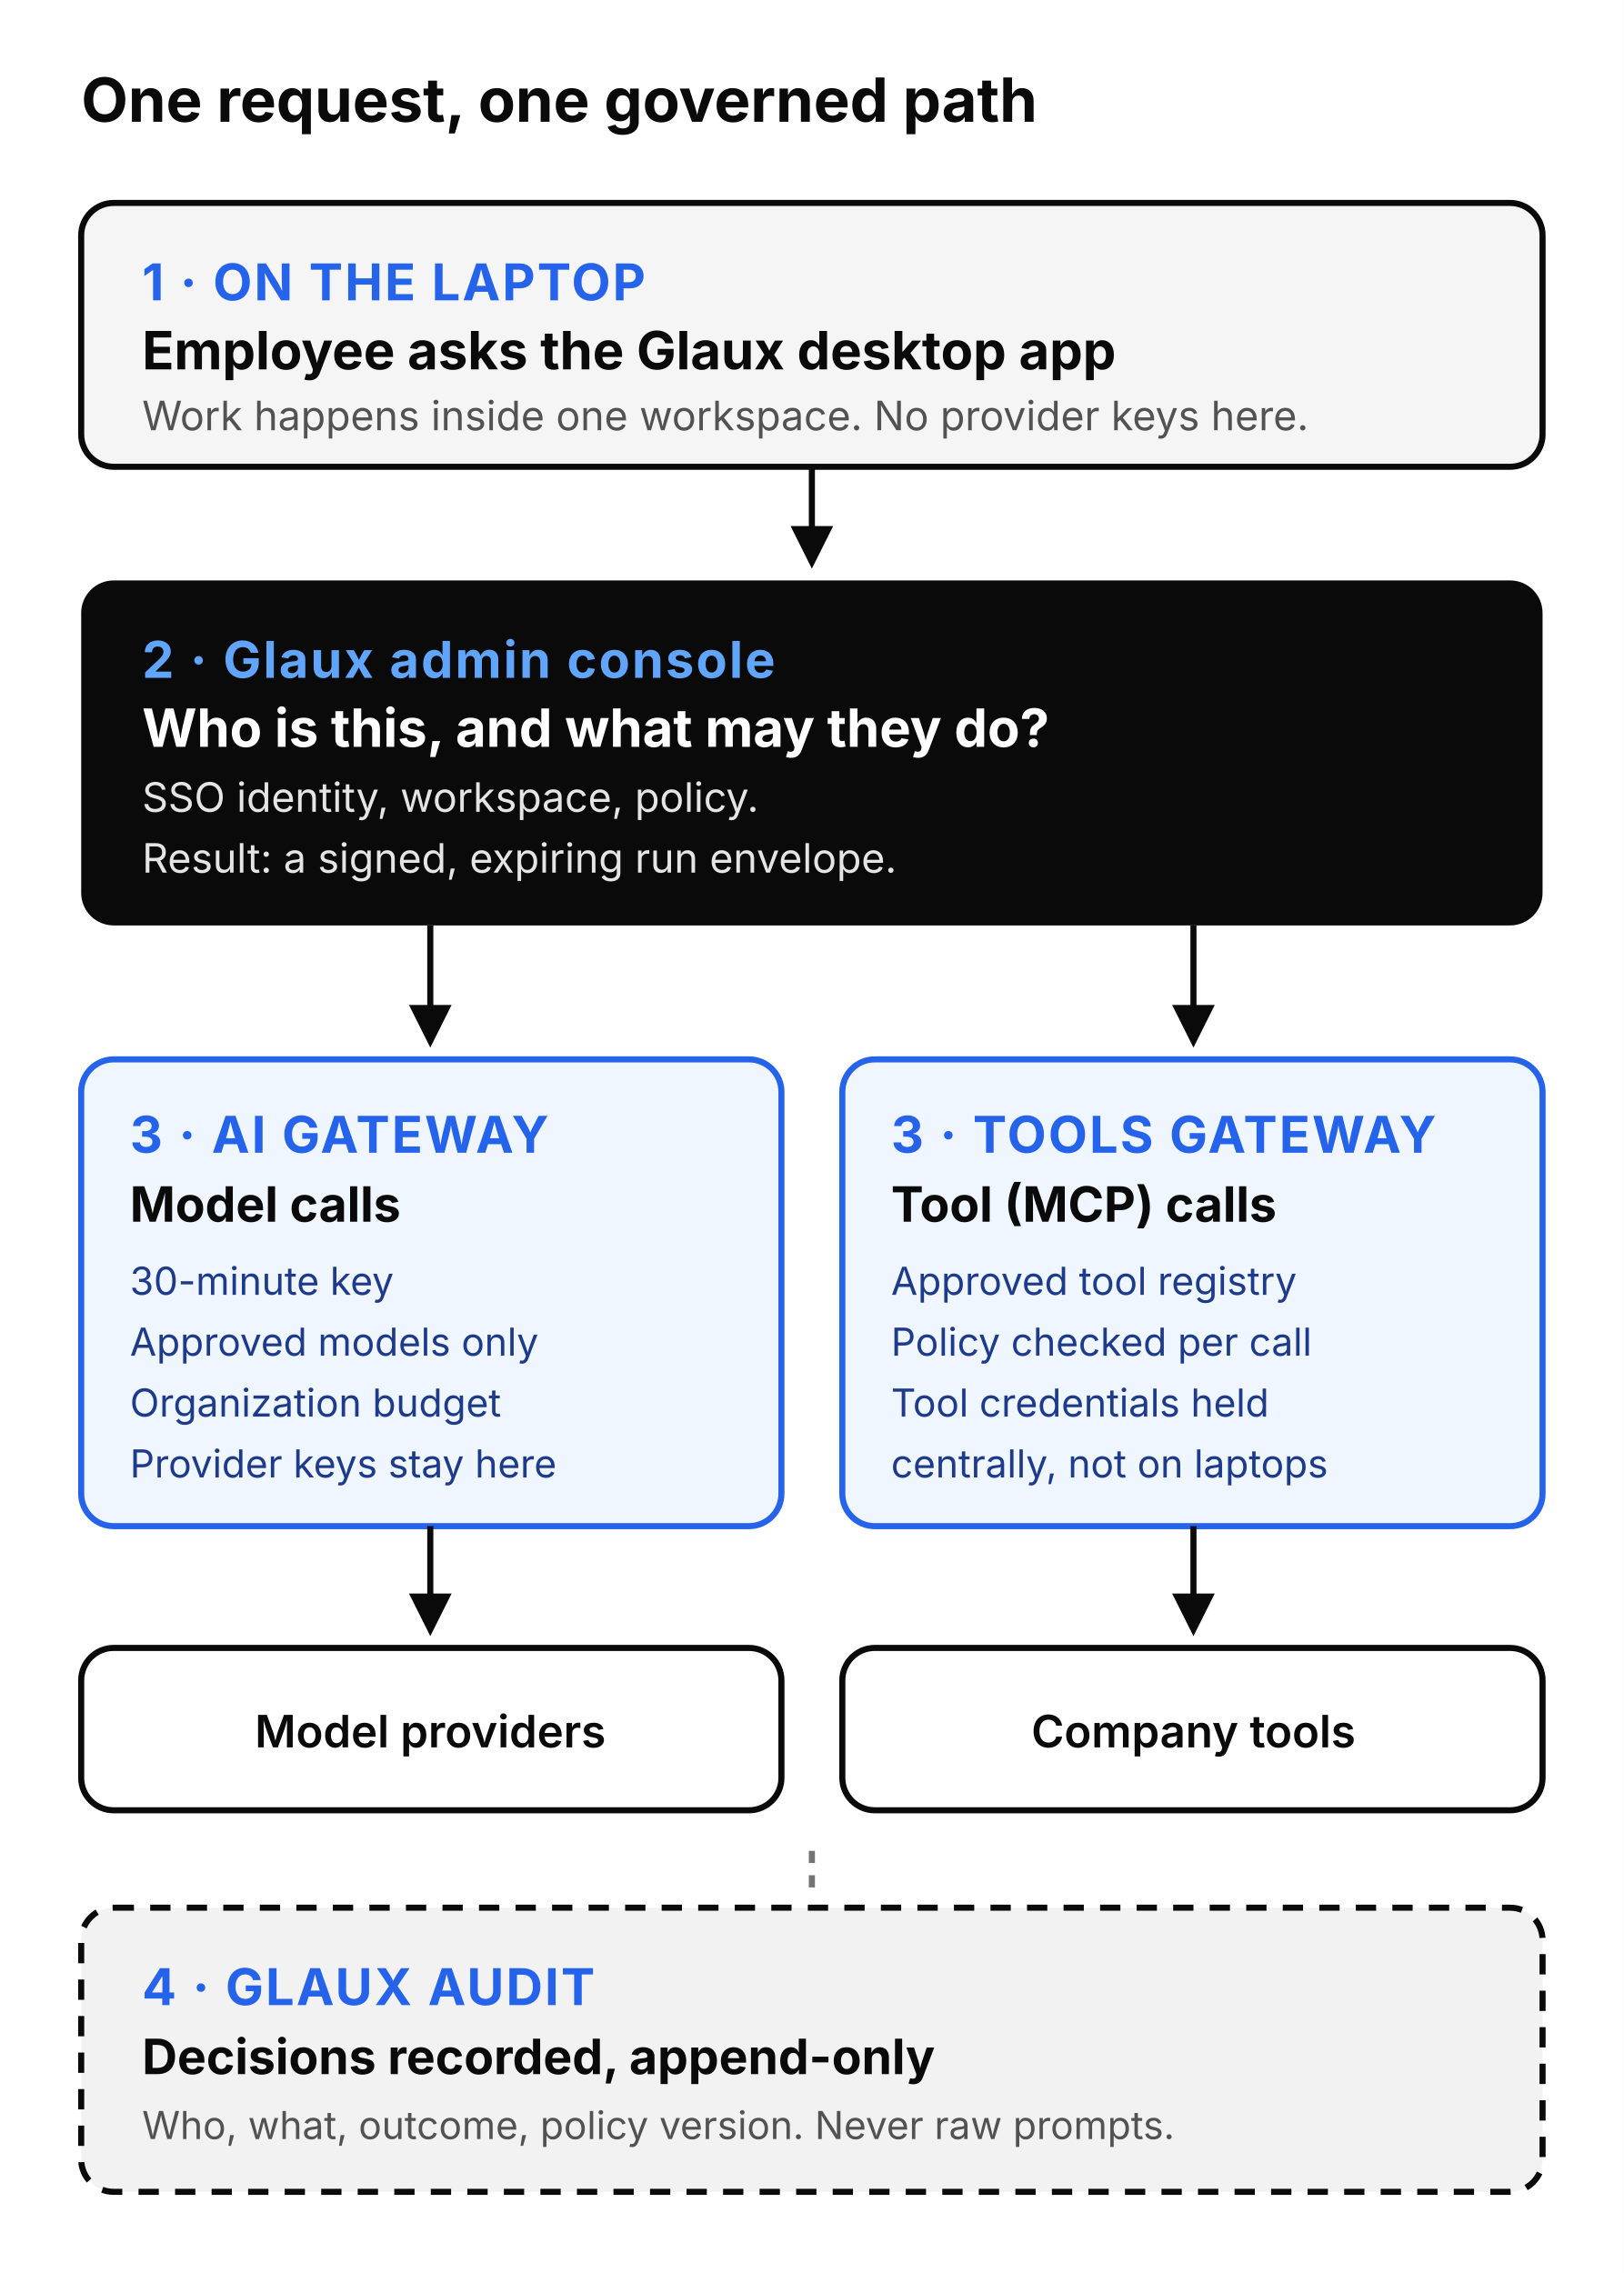
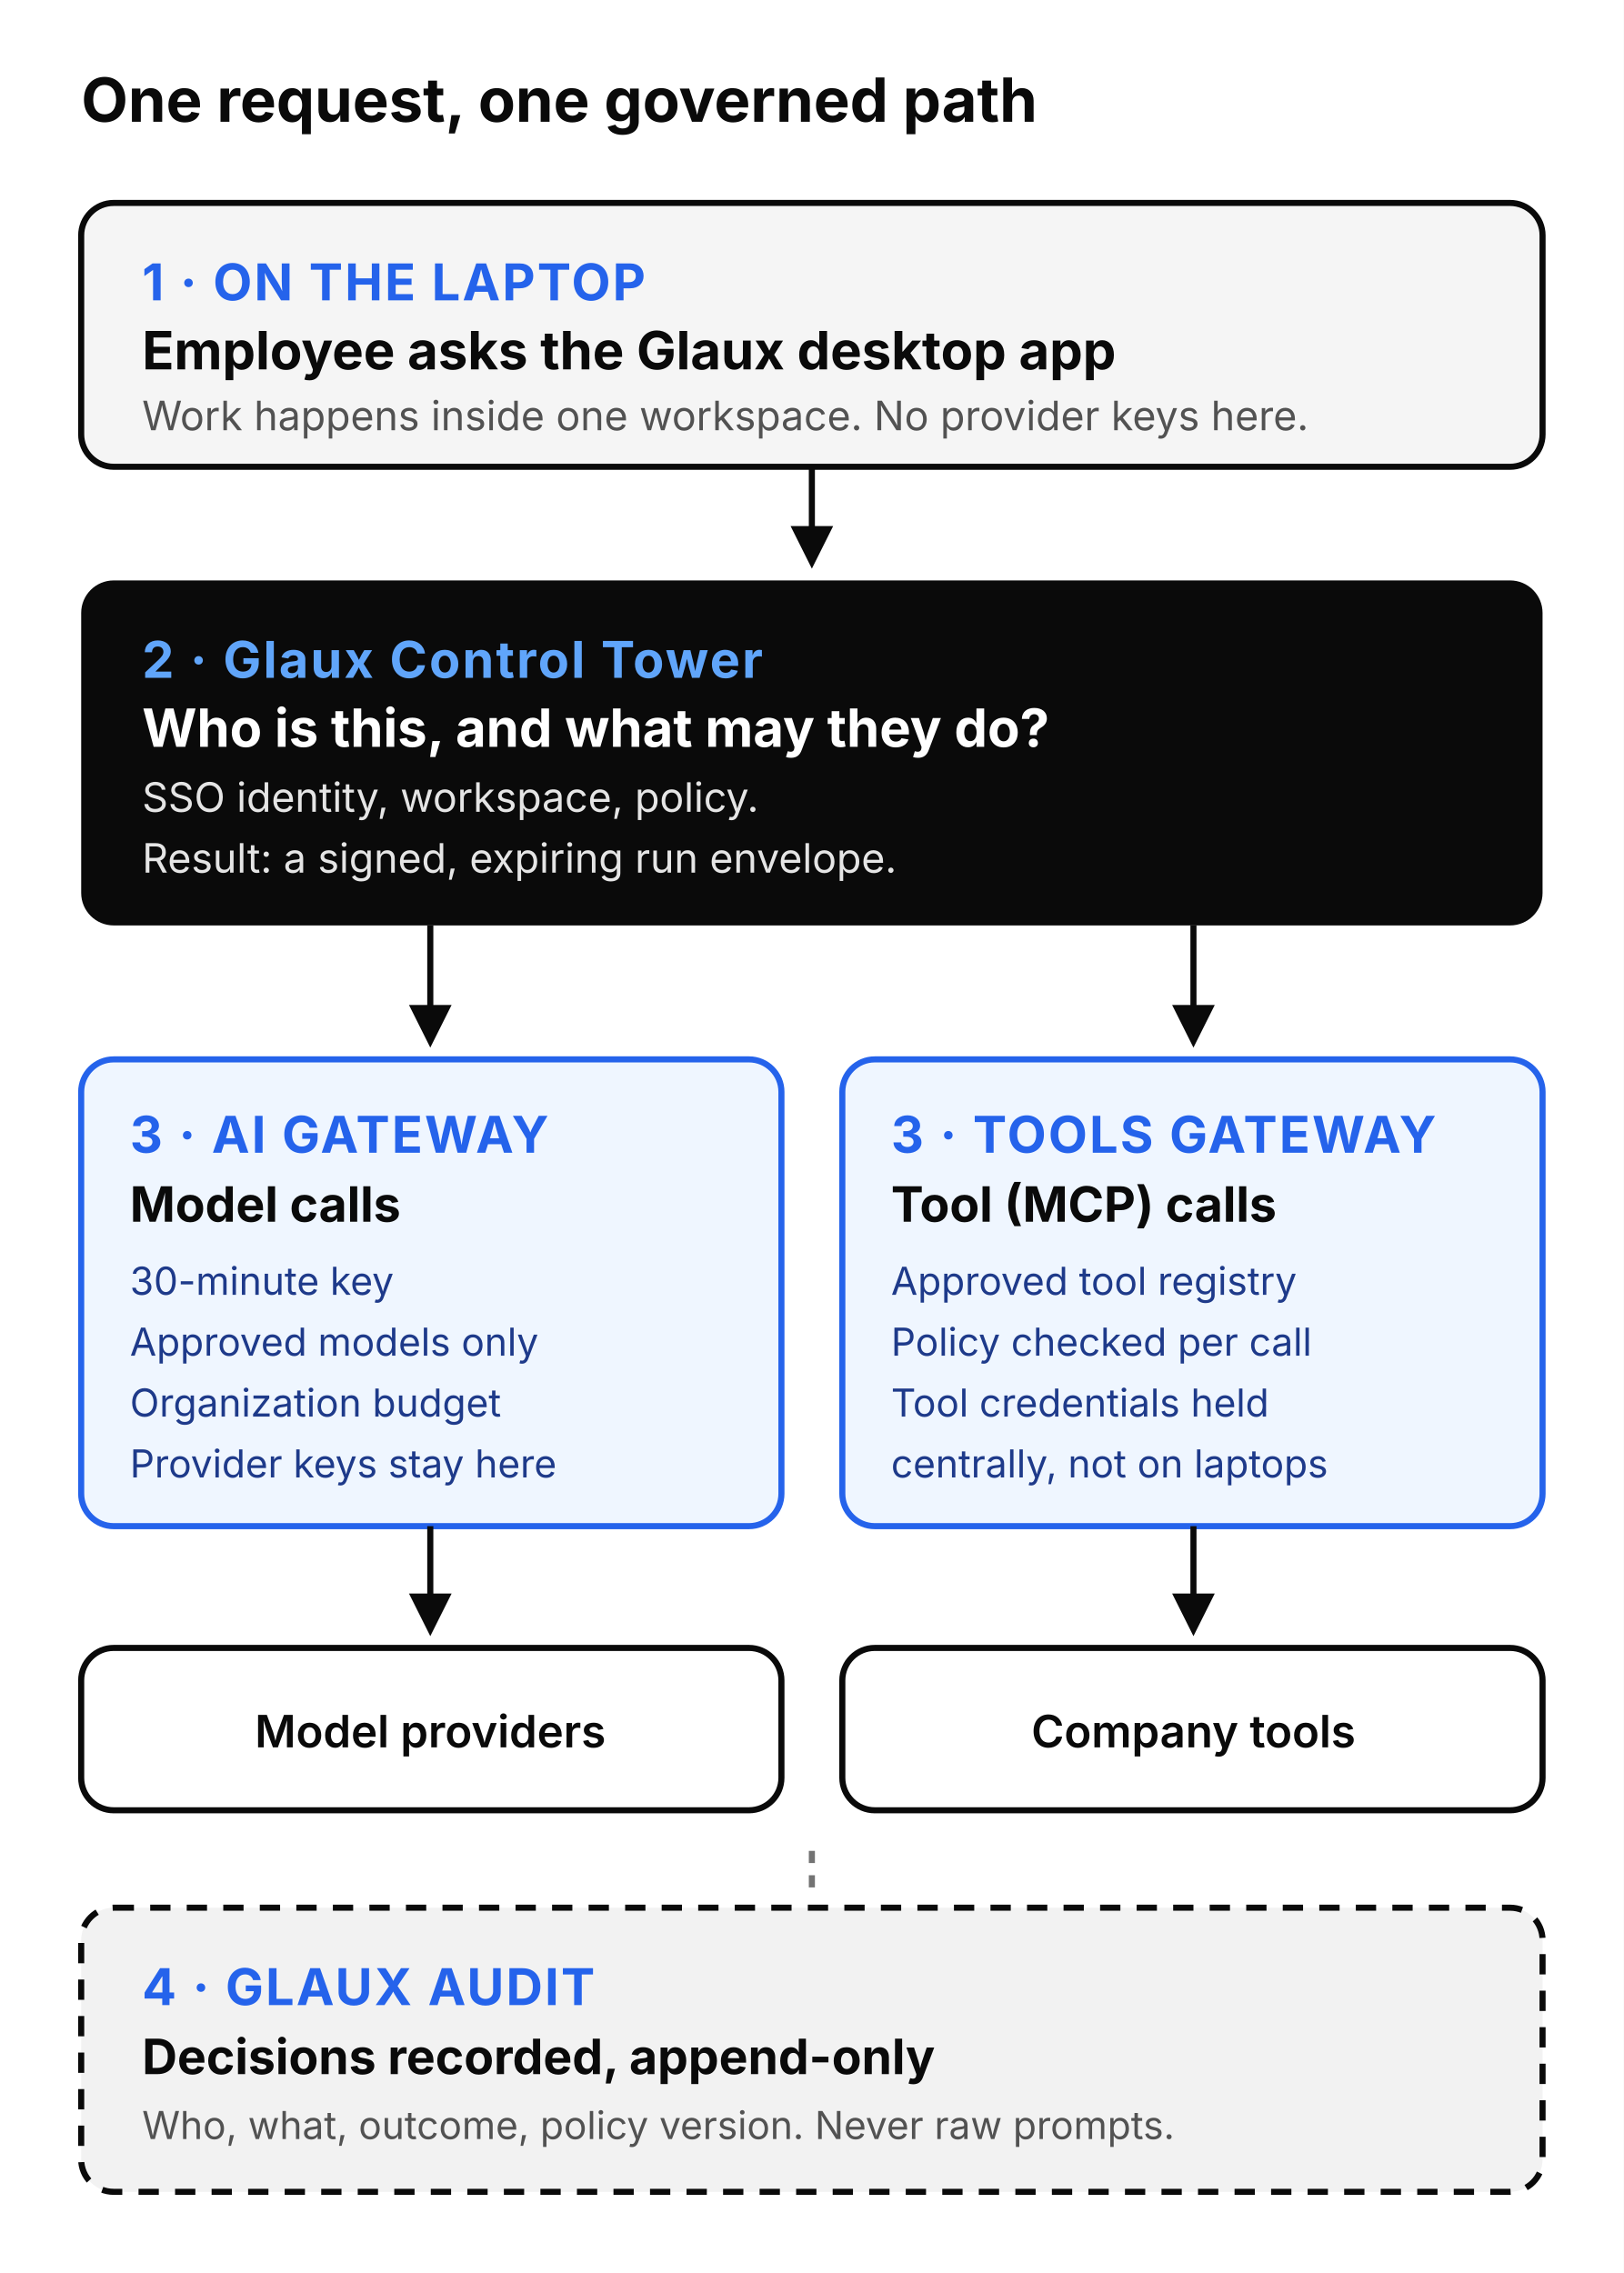
<svg xmlns="http://www.w3.org/2000/svg" viewBox="0 0 800 1120" role="img" aria-labelledby="t d" font-family="Inter, ui-sans-serif, system-ui, sans-serif">
  <defs>
    <marker id="a" viewBox="0 0 10 10" refX="8" refY="5" markerWidth="7" markerHeight="7" orient="auto">
      <path d="M0 0 10 5 0 10z" fill="#0a0a0a" />
    </marker>
  </defs>
  <rect width="800" height="1120" fill="#ffffff" />
  <text x="40" y="60" font-size="30" font-weight="700" fill="#0a0a0a">One request, one governed path</text>
  <rect x="40" y="100" width="720" height="130" rx="16" fill="#f5f5f5" stroke="#0a0a0a" stroke-width="3" />
  <text x="70" y="148" font-size="25" font-weight="700" fill="#2563eb" letter-spacing="1">1 · ON THE LAPTOP</text>
  <text x="70" y="182" font-size="26" font-weight="700" fill="#0a0a0a">Employee asks the Glaux desktop app</text>
  <text x="70" y="212" font-size="20" fill="#525252">Work happens inside one workspace. No provider keys here.</text>
  <path d="M400 230v46" stroke="#0a0a0a" stroke-width="3" marker-end="url(#a)" />
  <rect x="40" y="286" width="720" height="170" rx="16" fill="#0a0a0a" />
-   <text x="70" y="334" font-size="25" font-weight="700" fill="#60a5fa" letter-spacing="1">2 · Glaux admin console</text>
+   <text x="70" y="334" font-size="25" font-weight="700" fill="#60a5fa" letter-spacing="1">2 · Glaux Control Tower</text>
  <text x="70" y="368" font-size="26" font-weight="700" fill="#ffffff">Who is this, and what may they do?</text>
  <text x="70" y="400" font-size="20" fill="#e5e5e5">SSO identity, workspace, policy.</text>
  <text x="70" y="430" font-size="20" fill="#e5e5e5">Result: a signed, expiring run envelope.</text>
  <path d="M212 456v56" stroke="#0a0a0a" stroke-width="3" marker-end="url(#a)" />
  <path d="M588 456v56" stroke="#0a0a0a" stroke-width="3" marker-end="url(#a)" />
  <rect x="40" y="522" width="345" height="230" rx="16" fill="#eff6ff" stroke="#2563eb" stroke-width="3" />
  <text x="64" y="568" font-size="25" font-weight="700" fill="#2563eb" letter-spacing="1">3 · AI GATEWAY</text>
  <text x="64" y="602" font-size="24" font-weight="700" fill="#0a0a0a">Model calls</text>
  <text x="64" y="638" font-size="19" fill="#1e3a8a">30-minute key</text>
  <text x="64" y="668" font-size="19" fill="#1e3a8a">Approved models only</text>
  <text x="64" y="698" font-size="19" fill="#1e3a8a">Organization budget</text>
  <text x="64" y="728" font-size="19" fill="#1e3a8a">Provider keys stay here</text>
  <rect x="415" y="522" width="345" height="230" rx="16" fill="#eff6ff" stroke="#2563eb" stroke-width="3" />
  <text x="439" y="568" font-size="25" font-weight="700" fill="#2563eb" letter-spacing="1">3 · TOOLS GATEWAY</text>
  <text x="439" y="602" font-size="24" font-weight="700" fill="#0a0a0a">Tool (MCP) calls</text>
  <text x="439" y="638" font-size="19" fill="#1e3a8a">Approved tool registry</text>
  <text x="439" y="668" font-size="19" fill="#1e3a8a">Policy checked per call</text>
  <text x="439" y="698" font-size="19" fill="#1e3a8a">Tool credentials held</text>
  <text x="439" y="728" font-size="19" fill="#1e3a8a">centrally, not on laptops</text>
  <path d="M212 752v50" stroke="#0a0a0a" stroke-width="3" marker-end="url(#a)" />
  <path d="M588 752v50" stroke="#0a0a0a" stroke-width="3" marker-end="url(#a)" />
  <rect x="40" y="812" width="345" height="80" rx="16" fill="#ffffff" stroke="#0a0a0a" stroke-width="3" />
  <text x="212" y="861" font-size="22" font-weight="600" fill="#0a0a0a" text-anchor="middle">Model providers</text>
  <rect x="415" y="812" width="345" height="80" rx="16" fill="#ffffff" stroke="#0a0a0a" stroke-width="3" />
  <text x="588" y="861" font-size="22" font-weight="600" fill="#0a0a0a" text-anchor="middle">Company tools</text>
  <path d="M400 930v-18" stroke="#737373" stroke-width="3" stroke-dasharray="6 6" />
  <rect x="40" y="940" width="720" height="140" rx="16" fill="#f2f2f2" stroke="#0a0a0a" stroke-width="3" stroke-dasharray="10 8" />
  <text x="70" y="988" font-size="25" font-weight="700" fill="#2563eb" letter-spacing="1">4 · GLAUX AUDIT</text>
  <text x="70" y="1022" font-size="24" font-weight="700" fill="#0a0a0a">Decisions recorded, append-only</text>
  <text x="70" y="1054" font-size="19" fill="#525252">Who, what, outcome, policy version. Never raw prompts.</text>
</svg>
